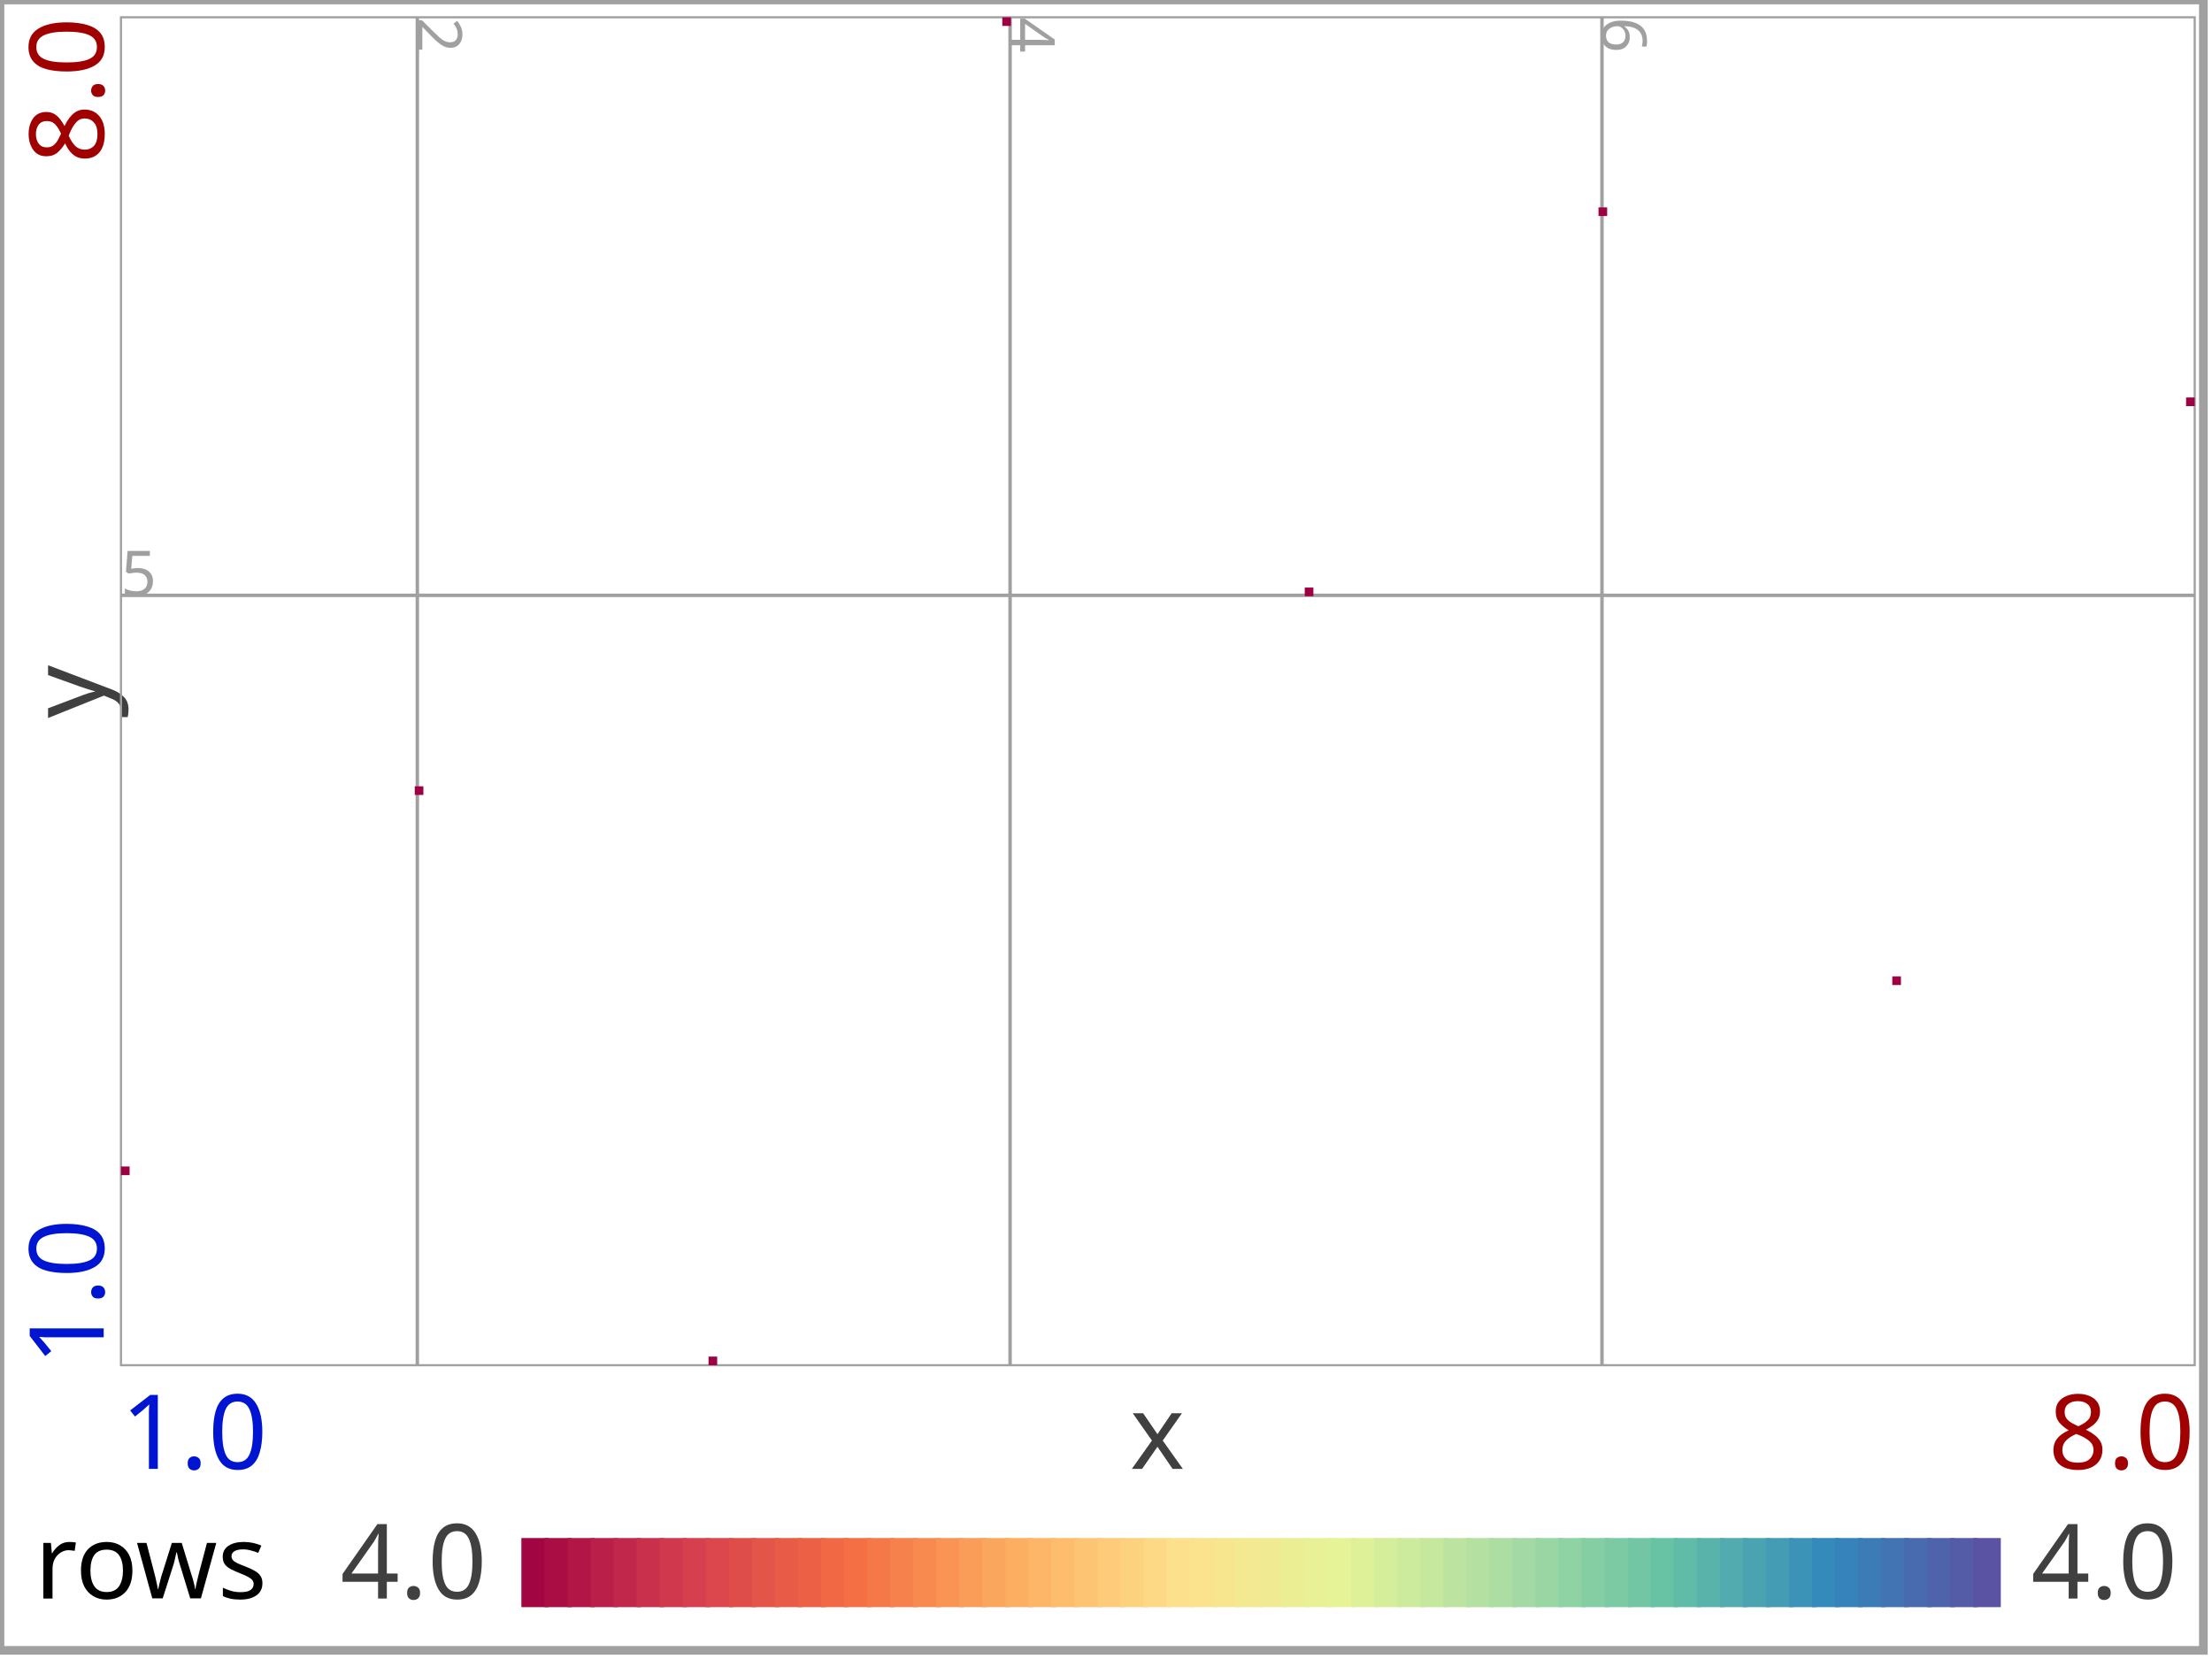
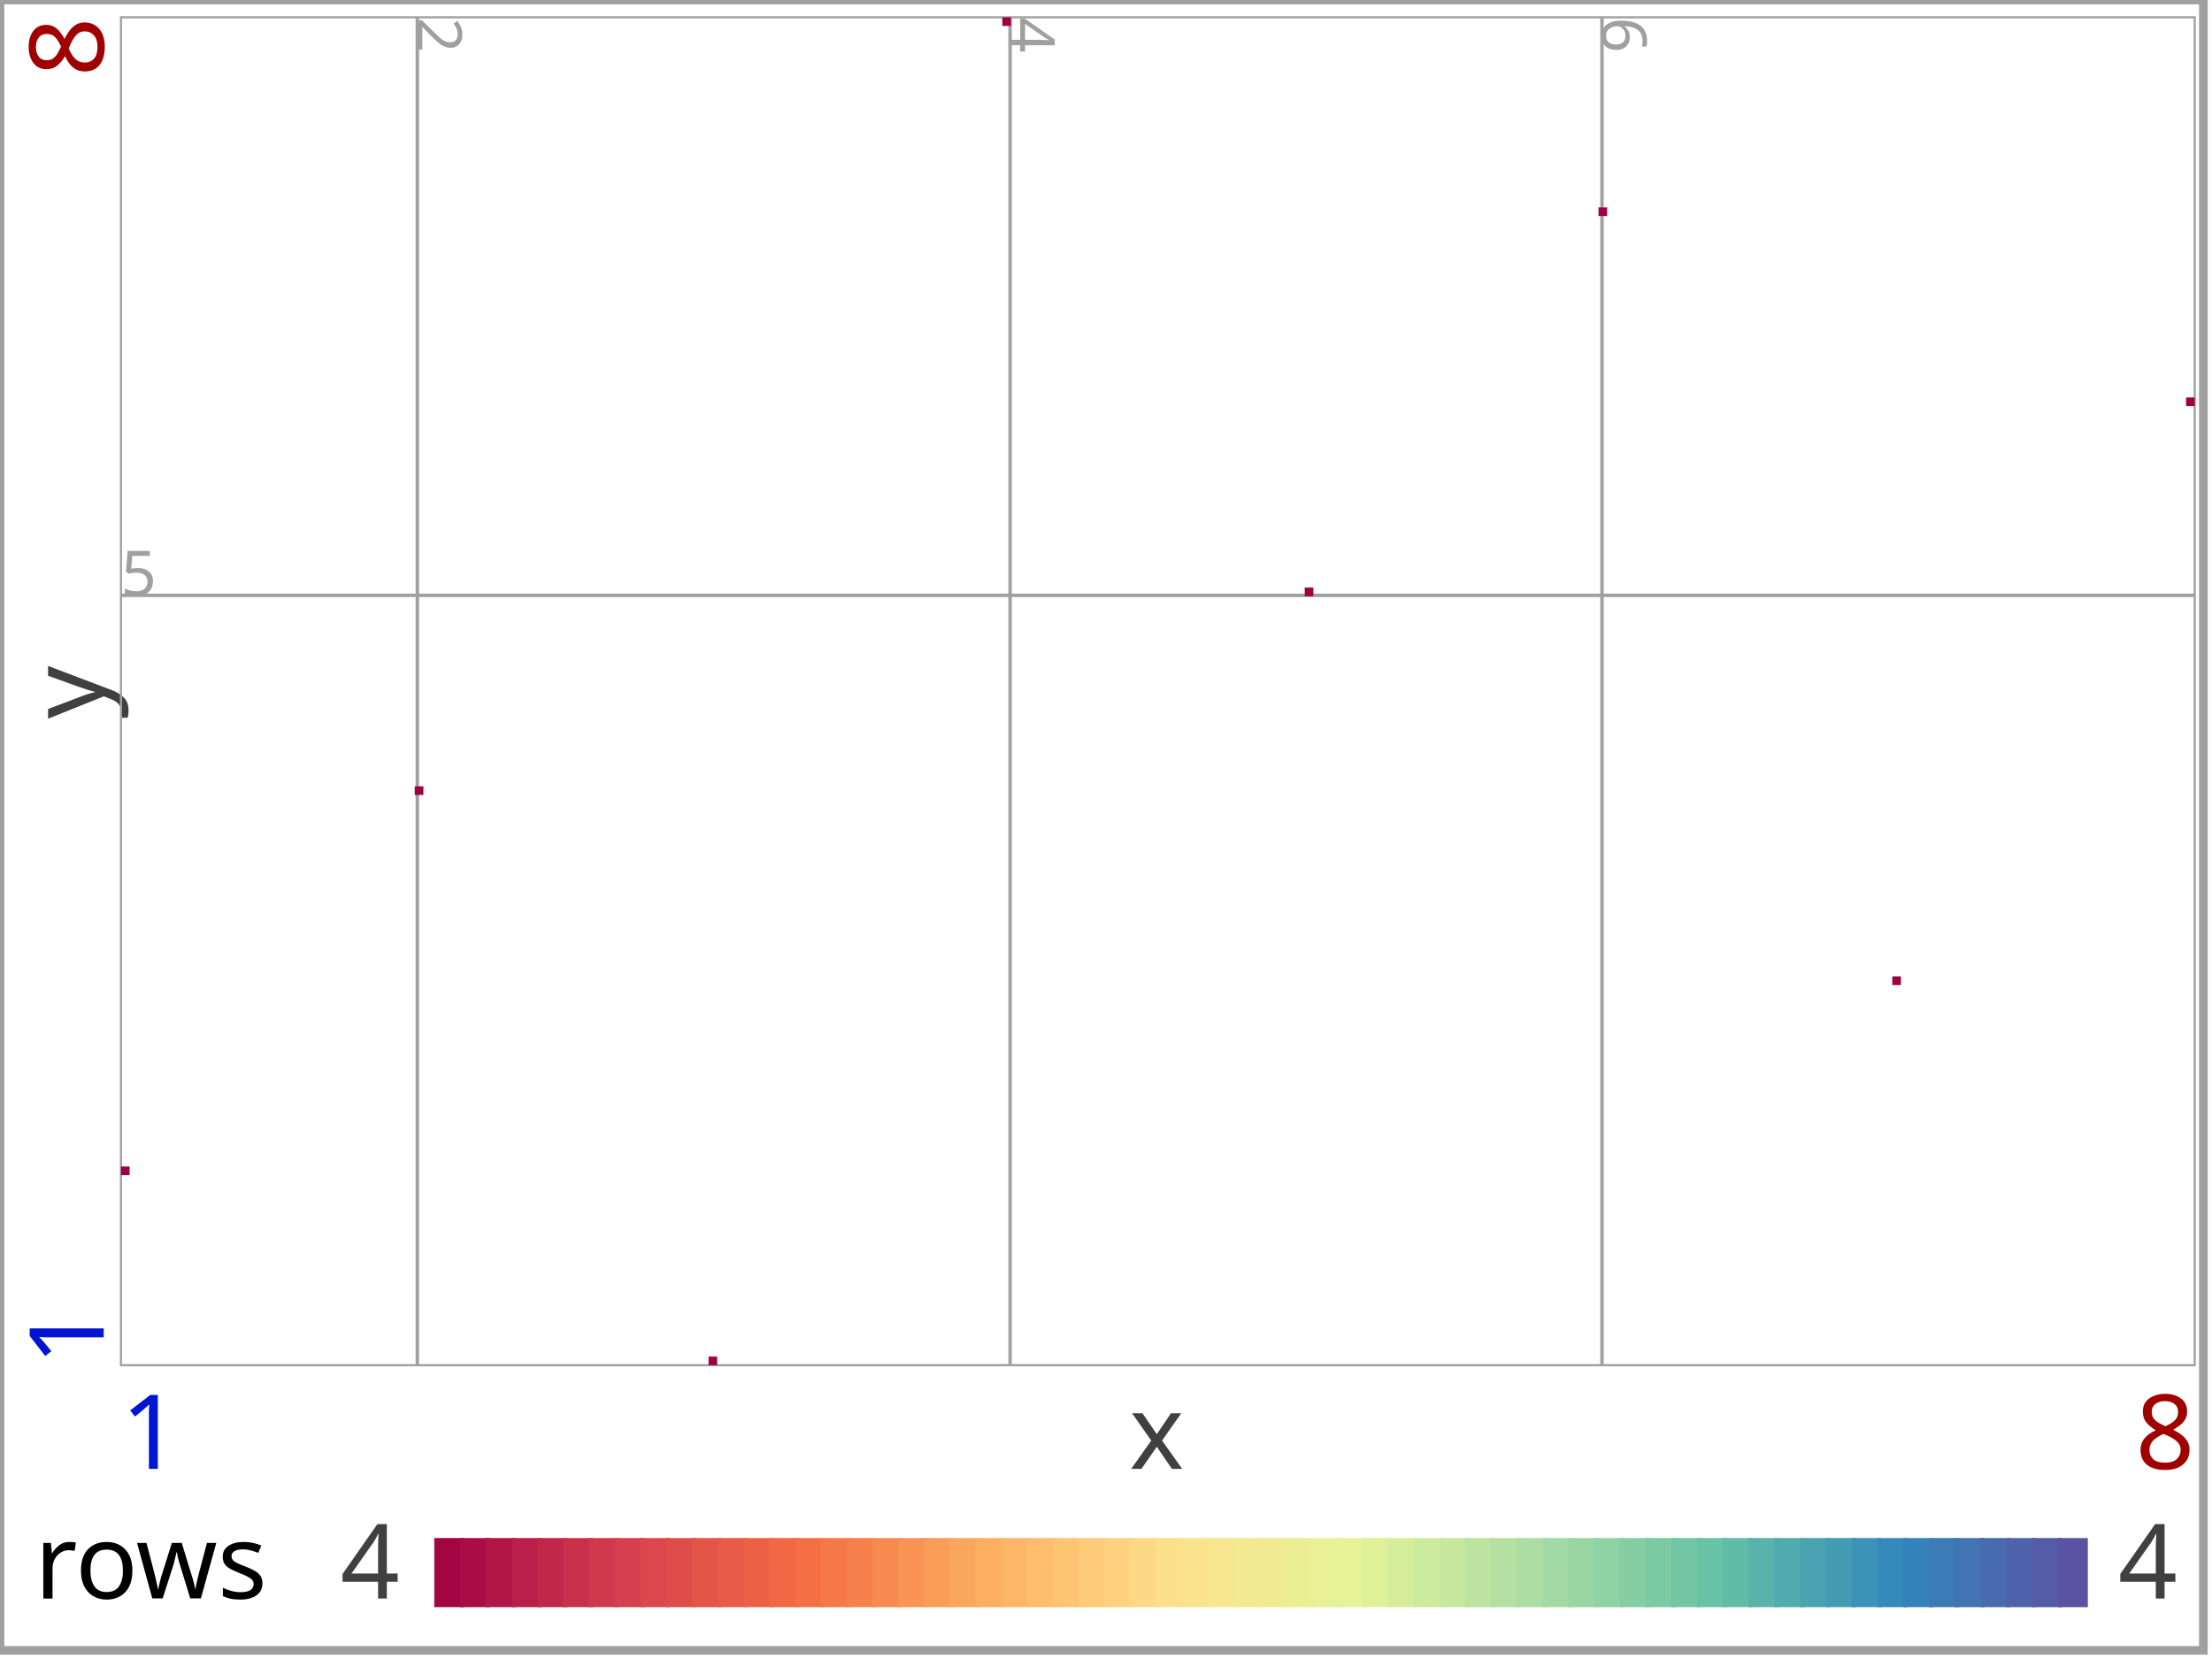
<svg xmlns="http://www.w3.org/2000/svg" id="xyp_TESTID" x="0" y="0" width="256" height="192" font-family="'Noto Sans', sans-serif">
  <defs>
    <clipPath id="plotClip-TESTID">
      <rect x="13" y="1" width="242" height="158" />
    </clipPath>
  </defs>
  <style> .rect-group-TESTID rect { width: 1px; height: 1px; } </style>
  <rect x="0" y="0" width="256" height="192" fill="#ffffff" stroke="#ffffff" />
-   <text x="14" text-anchor="start" y="170" font-family="'Noto Sans', sans-serif" fill="#0015D2" font-size="12px">1.0</text>
-   <text x="133.944" text-anchor="middle" y="170" font-family="'Noto Sans', sans-serif" fill="#404040" font-size="12px">x</text>
-   <text x="254" text-anchor="end" y="170" font-family="'Noto Sans', sans-serif" fill="#A10000" font-size="12px">8.0</text>
-   <text x="12" text-anchor="start" y="158" font-family="'Noto Sans', sans-serif" fill="#0015D2" font-size="12px" transform="rotate(270,12,158)">1.0</text>
-   <text x="12" text-anchor="middle" y="80.056" font-family="'Noto Sans', sans-serif" fill="#404040" font-size="12px" transform="rotate(270,12,80.056)">y</text>
-   <text x="12" text-anchor="end" y="2" font-family="'Noto Sans', sans-serif" fill="#A10000" font-size="12px" transform="rotate(270,12,2)">8.0</text>
+   <text x="14" text-anchor="start" y="170" font-family="'Noto Sans', sans-serif" fill="#0015D2" font-size="12px">1</text>
+   <text x="133.864" text-anchor="middle" y="170" font-family="'Noto Sans', sans-serif" fill="#404040" font-size="12px">x</text>
+   <text x="254" text-anchor="end" y="170" font-family="'Noto Sans', sans-serif" fill="#A10000" font-size="12px">8</text>
+   <text x="12" text-anchor="start" y="158" font-family="'Noto Sans', sans-serif" fill="#0015D2" font-size="12px" transform="rotate(270,12,158)">1</text>
+   <text x="12" text-anchor="middle" y="80.136" font-family="'Noto Sans', sans-serif" fill="#404040" font-size="12px" transform="rotate(270,12,80.136)">y</text>
+   <text x="12" text-anchor="end" y="2" font-family="'Noto Sans', sans-serif" fill="#A10000" font-size="12px" transform="rotate(270,12,2)">8</text>
  <line x1="48.3" y1="2" x2="48.3" y2="158" stroke="#a0a0a0" stroke-width="0.4" />
  <text x="48.3" text-anchor="start" y="2" font-family="'Noto Sans', sans-serif" fill="#a0a0a0" font-size="7.2px" transform="rotate(90,48.3,2)">2</text>
  <line x1="116.9" y1="2" x2="116.9" y2="158" stroke="#a0a0a0" stroke-width="0.4" />
  <text x="116.9" text-anchor="start" y="2" font-family="'Noto Sans', sans-serif" fill="#a0a0a0" font-size="7.2px" transform="rotate(90,116.9,2)">4</text>
  <line x1="185.4" y1="2" x2="185.4" y2="158" stroke="#a0a0a0" stroke-width="0.4" />
  <text x="185.4" text-anchor="start" y="2" font-family="'Noto Sans', sans-serif" fill="#a0a0a0" font-size="7.2px" transform="rotate(90,185.4,2)">6</text>
  <line x1="14" y1="68.9" x2="254" y2="68.9" stroke="#a0a0a0" stroke-width="0.4" />
  <text x="14" text-anchor="start" y="68.9" font-family="'Noto Sans', sans-serif" fill="#a0a0a0" font-size="7.2px">5</text>
  <rect x="14" y="2" width="240" height="156" stroke="#a0a0a0" fill="none" stroke-width="0.25" />
  <g class="rect-group-TESTID" stroke="none" fill="#3939ff">
    <rect x="116" y="2" fill="#9e0142" />
    <rect x="14" y="135" fill="#9e0142" />
    <rect x="151" y="68" fill="#9e0142" />
    <rect x="185" y="24" fill="#9e0142" />
    <rect x="219" y="113" fill="#9e0142" />
    <rect x="253" y="46" fill="#9e0142" />
    <rect x="48" y="91" fill="#9e0142" />
    <rect x="82" y="157" fill="#9e0142" />
  </g>
  <text x="4.0" text-anchor="start" y="185.0" font-family="'Noto Sans', sans-serif" fill="#000000" font-size="12.0px">rows</text>
-   <text x="39.396" text-anchor="start" y="185.0" font-family="'Noto Sans', sans-serif" fill="#404040" font-size="12.0px">4.0</text>
-   <rect x="60.34" y="178.00" width="3.17" height="8.00" fill="#a10542" />
-   <rect x="63.01" y="178.00" width="3.17" height="8.00" fill="#a90d44" />
-   <rect x="65.67" y="178.00" width="3.17" height="8.00" fill="#b11646" />
-   <rect x="68.34" y="178.00" width="3.17" height="8.00" fill="#b91f48" />
-   <rect x="71.01" y="178.00" width="3.17" height="8.00" fill="#c0274a" />
-   <rect x="73.68" y="178.00" width="3.17" height="8.00" fill="#c8304c" />
-   <rect x="76.34" y="178.00" width="3.17" height="8.00" fill="#d0384d" />
-   <rect x="79.01" y="178.00" width="3.17" height="8.00" fill="#d6404e" />
-   <rect x="81.68" y="178.00" width="3.17" height="8.00" fill="#db474c" />
-   <rect x="84.35" y="178.00" width="3.17" height="8.00" fill="#df4d4a" />
-   <rect x="87.01" y="178.00" width="3.17" height="8.00" fill="#e35449" />
-   <rect x="89.68" y="178.00" width="3.17" height="8.00" fill="#e85b47" />
-   <rect x="92.35" y="178.00" width="3.17" height="8.00" fill="#ec6145" />
-   <rect x="95.02" y="178.00" width="3.17" height="8.00" fill="#f06844" />
-   <rect x="97.68" y="178.00" width="3.17" height="8.00" fill="#f46f44" />
-   <rect x="100.35" y="178.00" width="3.17" height="8.00" fill="#f57848" />
-   <rect x="103.02" y="178.00" width="3.17" height="8.00" fill="#f6814c" />
-   <rect x="105.69" y="178.00" width="3.17" height="8.00" fill="#f88a50" />
-   <rect x="108.35" y="178.00" width="3.17" height="8.00" fill="#f99455" />
-   <rect x="111.02" y="178.00" width="3.17" height="8.00" fill="#fa9d59" />
-   <rect x="113.69" y="178.00" width="3.17" height="8.00" fill="#fba65d" />
-   <rect x="116.36" y="178.00" width="3.17" height="8.00" fill="#fdaf61" />
-   <rect x="119.02" y="178.00" width="3.17" height="8.00" fill="#fdb667" />
-   <rect x="121.69" y="178.00" width="3.17" height="8.00" fill="#fdbd6d" />
-   <rect x="124.36" y="178.00" width="3.17" height="8.00" fill="#fdc473" />
-   <rect x="127.03" y="178.00" width="3.17" height="8.00" fill="#fdcb79" />
-   <rect x="129.69" y="178.00" width="3.17" height="8.00" fill="#fdd27f" />
-   <rect x="132.36" y="178.00" width="3.17" height="8.00" fill="#fdd985" />
-   <rect x="135.03" y="178.00" width="3.17" height="8.00" fill="#fde08b" />
-   <rect x="137.70" y="178.00" width="3.17" height="8.00" fill="#fae38c" />
-   <rect x="140.36" y="178.00" width="3.17" height="8.00" fill="#f7e68e" />
-   <rect x="143.03" y="178.00" width="3.17" height="8.00" fill="#f3e990" />
-   <rect x="145.70" y="178.00" width="3.17" height="8.00" fill="#f0eb92" />
-   <rect x="148.37" y="178.00" width="3.17" height="8.00" fill="#ecee94" />
-   <rect x="151.03" y="178.00" width="3.17" height="8.00" fill="#e9f196" />
-   <rect x="153.70" y="178.00" width="3.17" height="8.00" fill="#e6f497" />
-   <rect x="156.37" y="178.00" width="3.17" height="8.00" fill="#def199" />
-   <rect x="159.04" y="178.00" width="3.17" height="8.00" fill="#d5ee9b" />
-   <rect x="161.70" y="178.00" width="3.17" height="8.00" fill="#cdeb9c" />
-   <rect x="164.37" y="178.00" width="3.17" height="8.00" fill="#c5e79e" />
-   <rect x="167.04" y="178.00" width="3.17" height="8.00" fill="#bce4a0" />
-   <rect x="169.70" y="178.00" width="3.17" height="8.00" fill="#b4e0a2" />
-   <rect x="172.37" y="178.00" width="3.17" height="8.00" fill="#acdda3" />
-   <rect x="175.04" y="178.00" width="3.17" height="8.00" fill="#a2d9a4" />
-   <rect x="177.71" y="178.00" width="3.17" height="8.00" fill="#99d6a4" />
-   <rect x="180.37" y="178.00" width="3.17" height="8.00" fill="#8fd2a4" />
-   <rect x="183.04" y="178.00" width="3.17" height="8.00" fill="#85cea4" />
-   <rect x="185.71" y="178.00" width="3.17" height="8.00" fill="#7ccaa4" />
-   <rect x="188.38" y="178.00" width="3.17" height="8.00" fill="#72c6a4" />
-   <rect x="191.04" y="178.00" width="3.17" height="8.00" fill="#68c3a4" />
-   <rect x="193.71" y="178.00" width="3.17" height="8.00" fill="#60bca7" />
-   <rect x="196.38" y="178.00" width="3.17" height="8.00" fill="#59b3aa" />
-   <rect x="199.05" y="178.00" width="3.17" height="8.00" fill="#52abae" />
-   <rect x="201.71" y="178.00" width="3.17" height="8.00" fill="#4aa3b1" />
-   <rect x="204.38" y="178.00" width="3.17" height="8.00" fill="#439bb4" />
-   <rect x="207.05" y="178.00" width="3.17" height="8.00" fill="#3c93b8" />
-   <rect x="209.72" y="178.00" width="3.17" height="8.00" fill="#348bbb" />
-   <rect x="212.38" y="178.00" width="3.17" height="8.00" fill="#3583ba" />
-   <rect x="215.05" y="178.00" width="3.17" height="8.00" fill="#3b7bb6" />
-   <rect x="217.72" y="178.00" width="3.17" height="8.00" fill="#4273b3" />
-   <rect x="220.39" y="178.00" width="3.17" height="8.00" fill="#486baf" />
-   <rect x="223.05" y="178.00" width="3.17" height="8.00" fill="#4e63ab" />
-   <rect x="225.72" y="178.00" width="3.17" height="8.00" fill="#545ba7" />
-   <rect x="228.39" y="178.00" width="3.17" height="8.00" fill="#5a53a3" />
-   <text x="252.0" text-anchor="end" y="185.0" font-family="'Noto Sans', sans-serif" fill="#404040" font-size="12.0px">4.0</text>
+   <text x="39.396" text-anchor="start" y="185.0" font-family="'Noto Sans', sans-serif" fill="#404040" font-size="12.0px">4</text>
+   <rect x="50.26" y="178.00" width="3.48" height="8.00" fill="#a10542" />
+   <rect x="53.24" y="178.00" width="3.48" height="8.00" fill="#a90d44" />
+   <rect x="56.22" y="178.00" width="3.48" height="8.00" fill="#b11646" />
+   <rect x="59.21" y="178.00" width="3.48" height="8.00" fill="#b91f48" />
+   <rect x="62.19" y="178.00" width="3.48" height="8.00" fill="#c0274a" />
+   <rect x="65.17" y="178.00" width="3.48" height="8.00" fill="#c8304c" />
+   <rect x="68.15" y="178.00" width="3.48" height="8.00" fill="#d0384d" />
+   <rect x="71.14" y="178.00" width="3.48" height="8.00" fill="#d6404e" />
+   <rect x="74.12" y="178.00" width="3.48" height="8.00" fill="#db474c" />
+   <rect x="77.10" y="178.00" width="3.48" height="8.00" fill="#df4d4a" />
+   <rect x="80.08" y="178.00" width="3.48" height="8.00" fill="#e35449" />
+   <rect x="83.07" y="178.00" width="3.48" height="8.00" fill="#e85b47" />
+   <rect x="86.05" y="178.00" width="3.48" height="8.00" fill="#ec6145" />
+   <rect x="89.03" y="178.00" width="3.48" height="8.00" fill="#f06844" />
+   <rect x="92.01" y="178.00" width="3.48" height="8.00" fill="#f46f44" />
+   <rect x="95.00" y="178.00" width="3.48" height="8.00" fill="#f57848" />
+   <rect x="97.98" y="178.00" width="3.48" height="8.00" fill="#f6814c" />
+   <rect x="100.96" y="178.00" width="3.48" height="8.00" fill="#f88a50" />
+   <rect x="103.94" y="178.00" width="3.48" height="8.00" fill="#f99455" />
+   <rect x="106.93" y="178.00" width="3.48" height="8.00" fill="#fa9d59" />
+   <rect x="109.91" y="178.00" width="3.48" height="8.00" fill="#fba65d" />
+   <rect x="112.89" y="178.00" width="3.48" height="8.00" fill="#fdaf61" />
+   <rect x="115.87" y="178.00" width="3.48" height="8.00" fill="#fdb667" />
+   <rect x="118.86" y="178.00" width="3.48" height="8.00" fill="#fdbd6d" />
+   <rect x="121.84" y="178.00" width="3.48" height="8.00" fill="#fdc473" />
+   <rect x="124.82" y="178.00" width="3.48" height="8.00" fill="#fdcb79" />
+   <rect x="127.80" y="178.00" width="3.48" height="8.00" fill="#fdd27f" />
+   <rect x="130.79" y="178.00" width="3.48" height="8.00" fill="#fdd985" />
+   <rect x="133.77" y="178.00" width="3.48" height="8.00" fill="#fde08b" />
+   <rect x="136.75" y="178.00" width="3.48" height="8.00" fill="#fae38c" />
+   <rect x="139.73" y="178.00" width="3.48" height="8.00" fill="#f7e68e" />
+   <rect x="142.72" y="178.00" width="3.48" height="8.00" fill="#f3e990" />
+   <rect x="145.70" y="178.00" width="3.48" height="8.00" fill="#f0eb92" />
+   <rect x="148.68" y="178.00" width="3.48" height="8.00" fill="#ecee94" />
+   <rect x="151.66" y="178.00" width="3.48" height="8.00" fill="#e9f196" />
+   <rect x="154.65" y="178.00" width="3.48" height="8.00" fill="#e6f497" />
+   <rect x="157.63" y="178.00" width="3.48" height="8.00" fill="#def199" />
+   <rect x="160.61" y="178.00" width="3.48" height="8.00" fill="#d5ee9b" />
+   <rect x="163.59" y="178.00" width="3.48" height="8.00" fill="#cdeb9c" />
+   <rect x="166.58" y="178.00" width="3.48" height="8.00" fill="#c5e79e" />
+   <rect x="169.56" y="178.00" width="3.48" height="8.00" fill="#bce4a0" />
+   <rect x="172.54" y="178.00" width="3.48" height="8.00" fill="#b4e0a2" />
+   <rect x="175.52" y="178.00" width="3.48" height="8.00" fill="#acdda3" />
+   <rect x="178.50" y="178.00" width="3.48" height="8.00" fill="#a2d9a4" />
+   <rect x="181.49" y="178.00" width="3.48" height="8.00" fill="#99d6a4" />
+   <rect x="184.47" y="178.00" width="3.48" height="8.00" fill="#8fd2a4" />
+   <rect x="187.45" y="178.00" width="3.48" height="8.00" fill="#85cea4" />
+   <rect x="190.43" y="178.00" width="3.48" height="8.00" fill="#7ccaa4" />
+   <rect x="193.42" y="178.00" width="3.48" height="8.00" fill="#72c6a4" />
+   <rect x="196.40" y="178.00" width="3.48" height="8.00" fill="#68c3a4" />
+   <rect x="199.38" y="178.00" width="3.48" height="8.00" fill="#60bca7" />
+   <rect x="202.36" y="178.00" width="3.48" height="8.00" fill="#59b3aa" />
+   <rect x="205.35" y="178.00" width="3.48" height="8.00" fill="#52abae" />
+   <rect x="208.33" y="178.00" width="3.48" height="8.00" fill="#4aa3b1" />
+   <rect x="211.31" y="178.00" width="3.48" height="8.00" fill="#439bb4" />
+   <rect x="214.29" y="178.00" width="3.48" height="8.00" fill="#3c93b8" />
+   <rect x="217.28" y="178.00" width="3.48" height="8.00" fill="#348bbb" />
+   <rect x="220.26" y="178.00" width="3.48" height="8.00" fill="#3583ba" />
+   <rect x="223.24" y="178.00" width="3.48" height="8.00" fill="#3b7bb6" />
+   <rect x="226.22" y="178.00" width="3.48" height="8.00" fill="#4273b3" />
+   <rect x="229.21" y="178.00" width="3.48" height="8.00" fill="#486baf" />
+   <rect x="232.19" y="178.00" width="3.48" height="8.00" fill="#4e63ab" />
+   <rect x="235.17" y="178.00" width="3.48" height="8.00" fill="#545ba7" />
+   <rect x="238.15" y="178.00" width="3.48" height="8.00" fill="#5a53a3" />
+   <text x="252.0" text-anchor="end" y="185.0" font-family="'Noto Sans', sans-serif" fill="#404040" font-size="12.0px">4</text>
  <rect x="0" y="0" width="255" height="191" fill="none" stroke="#a0a0a0" stroke-width="1" />
</svg>
